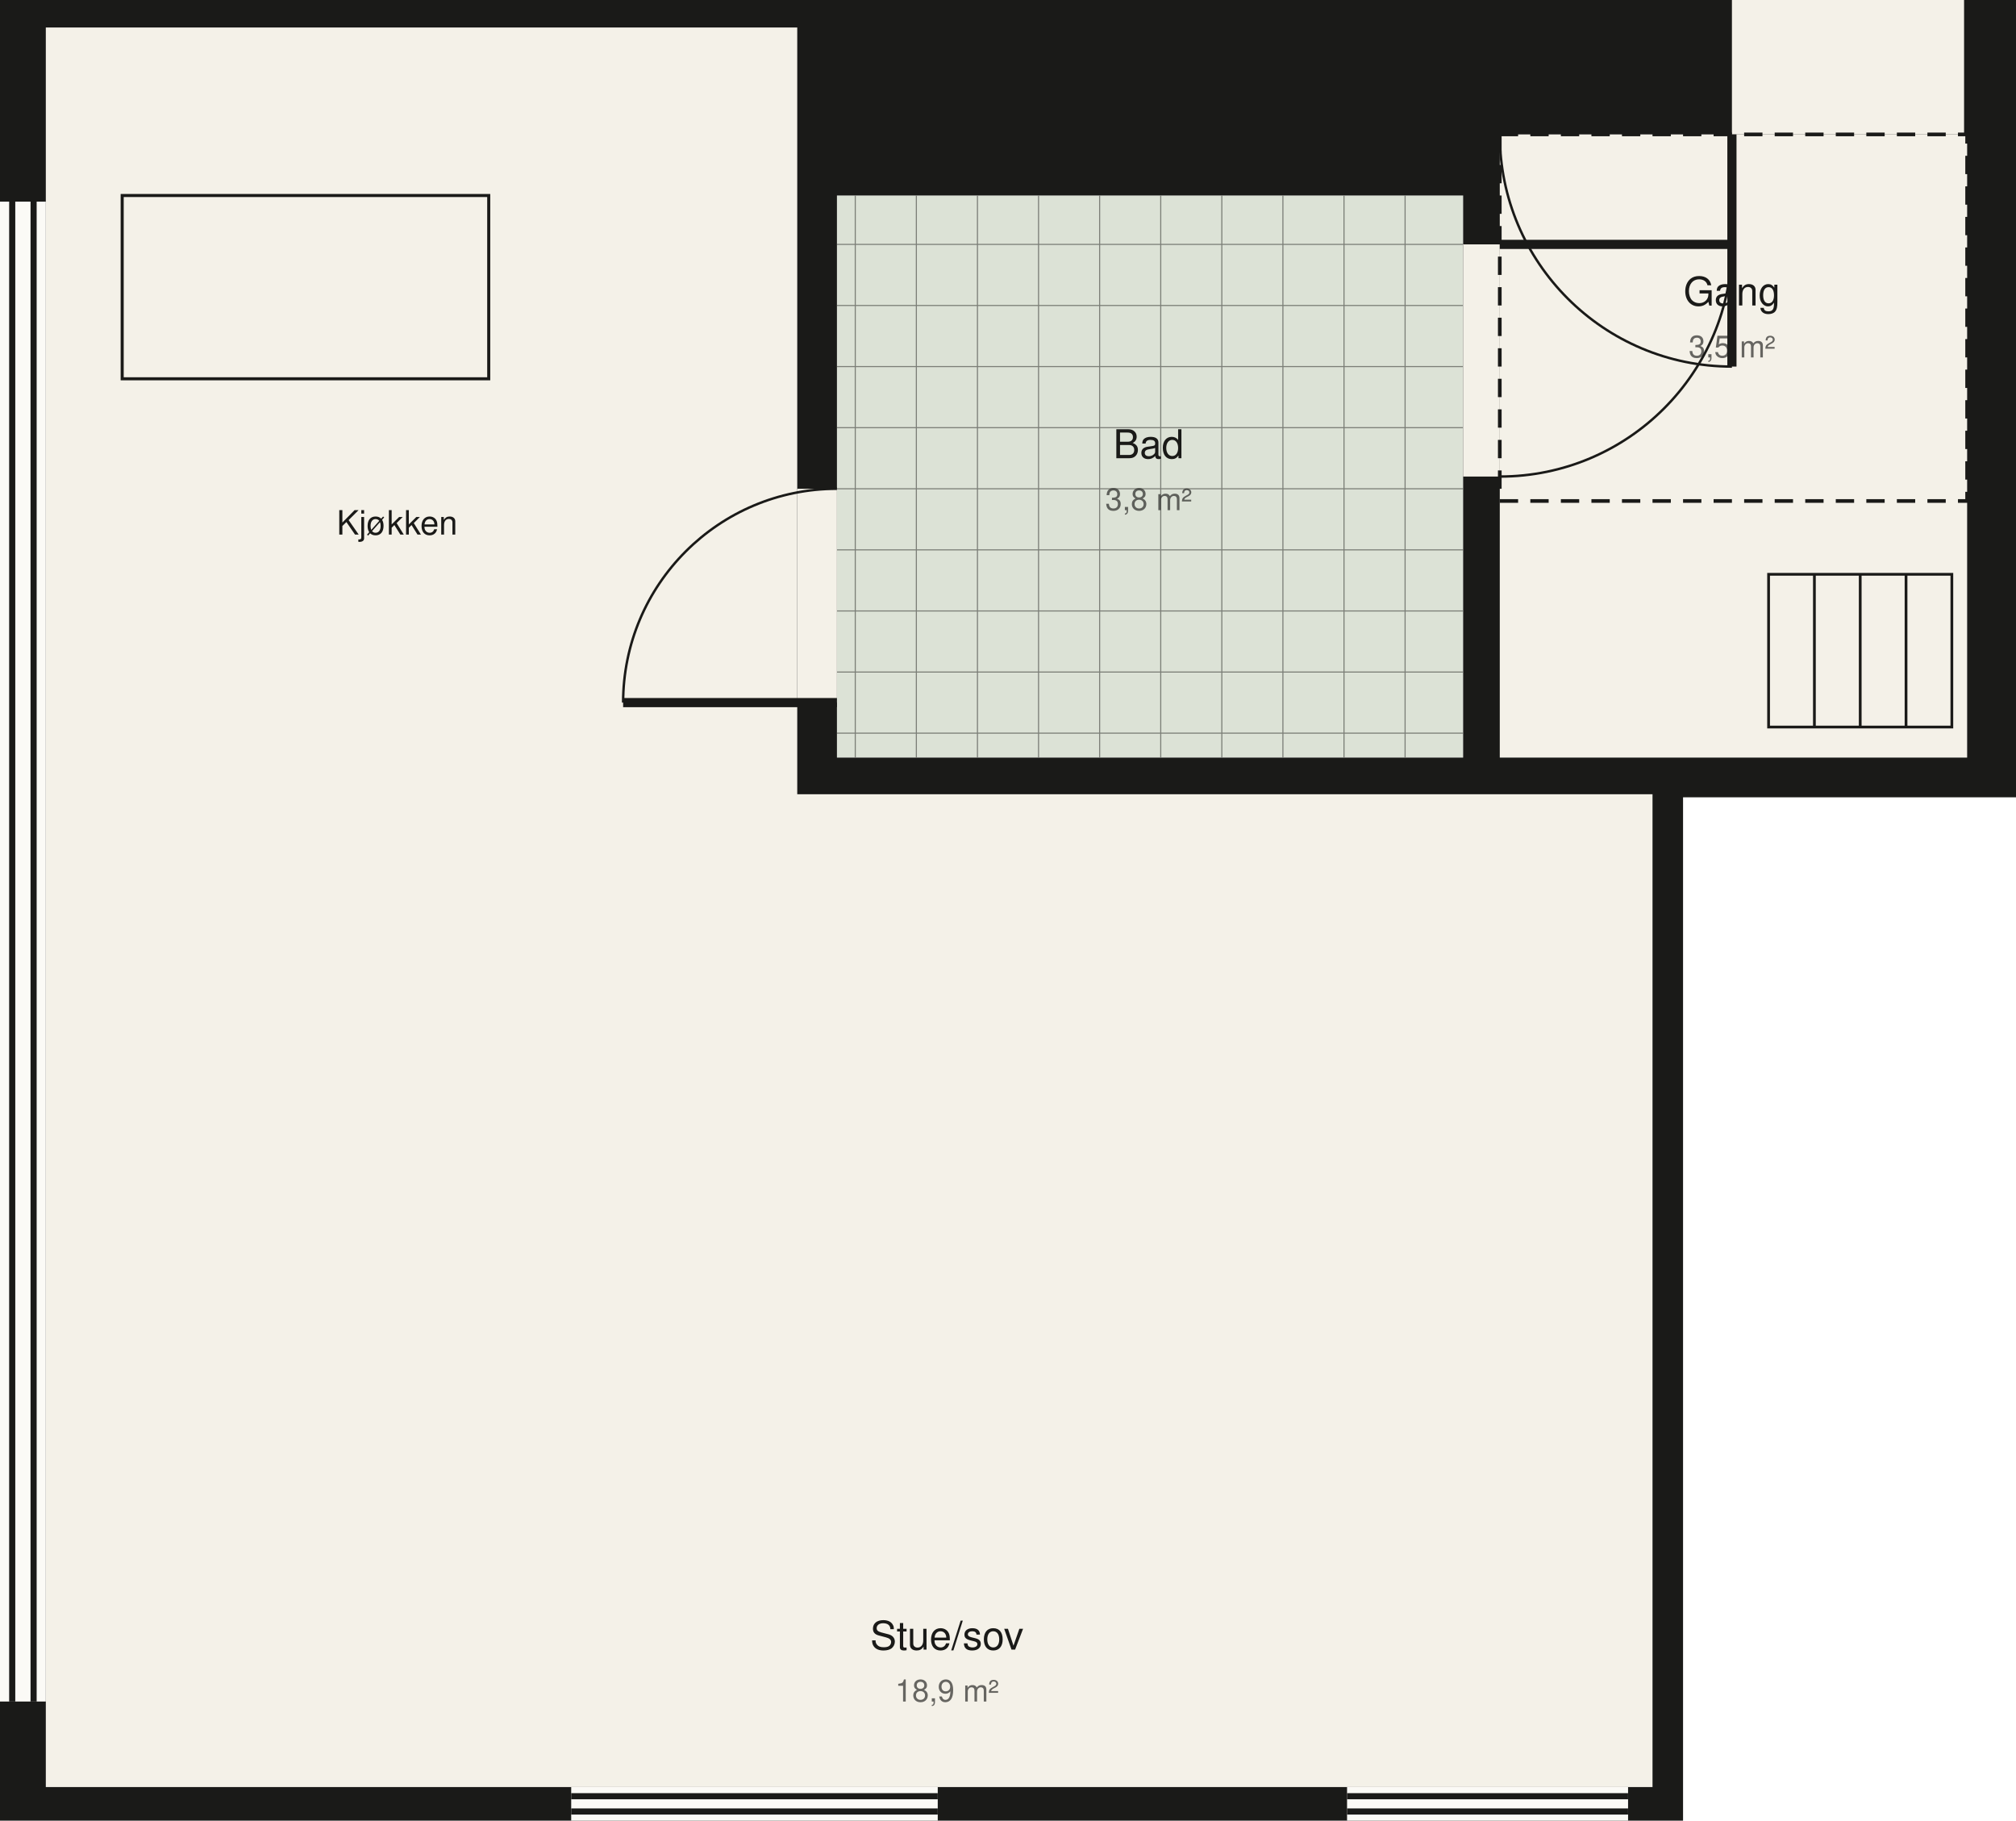
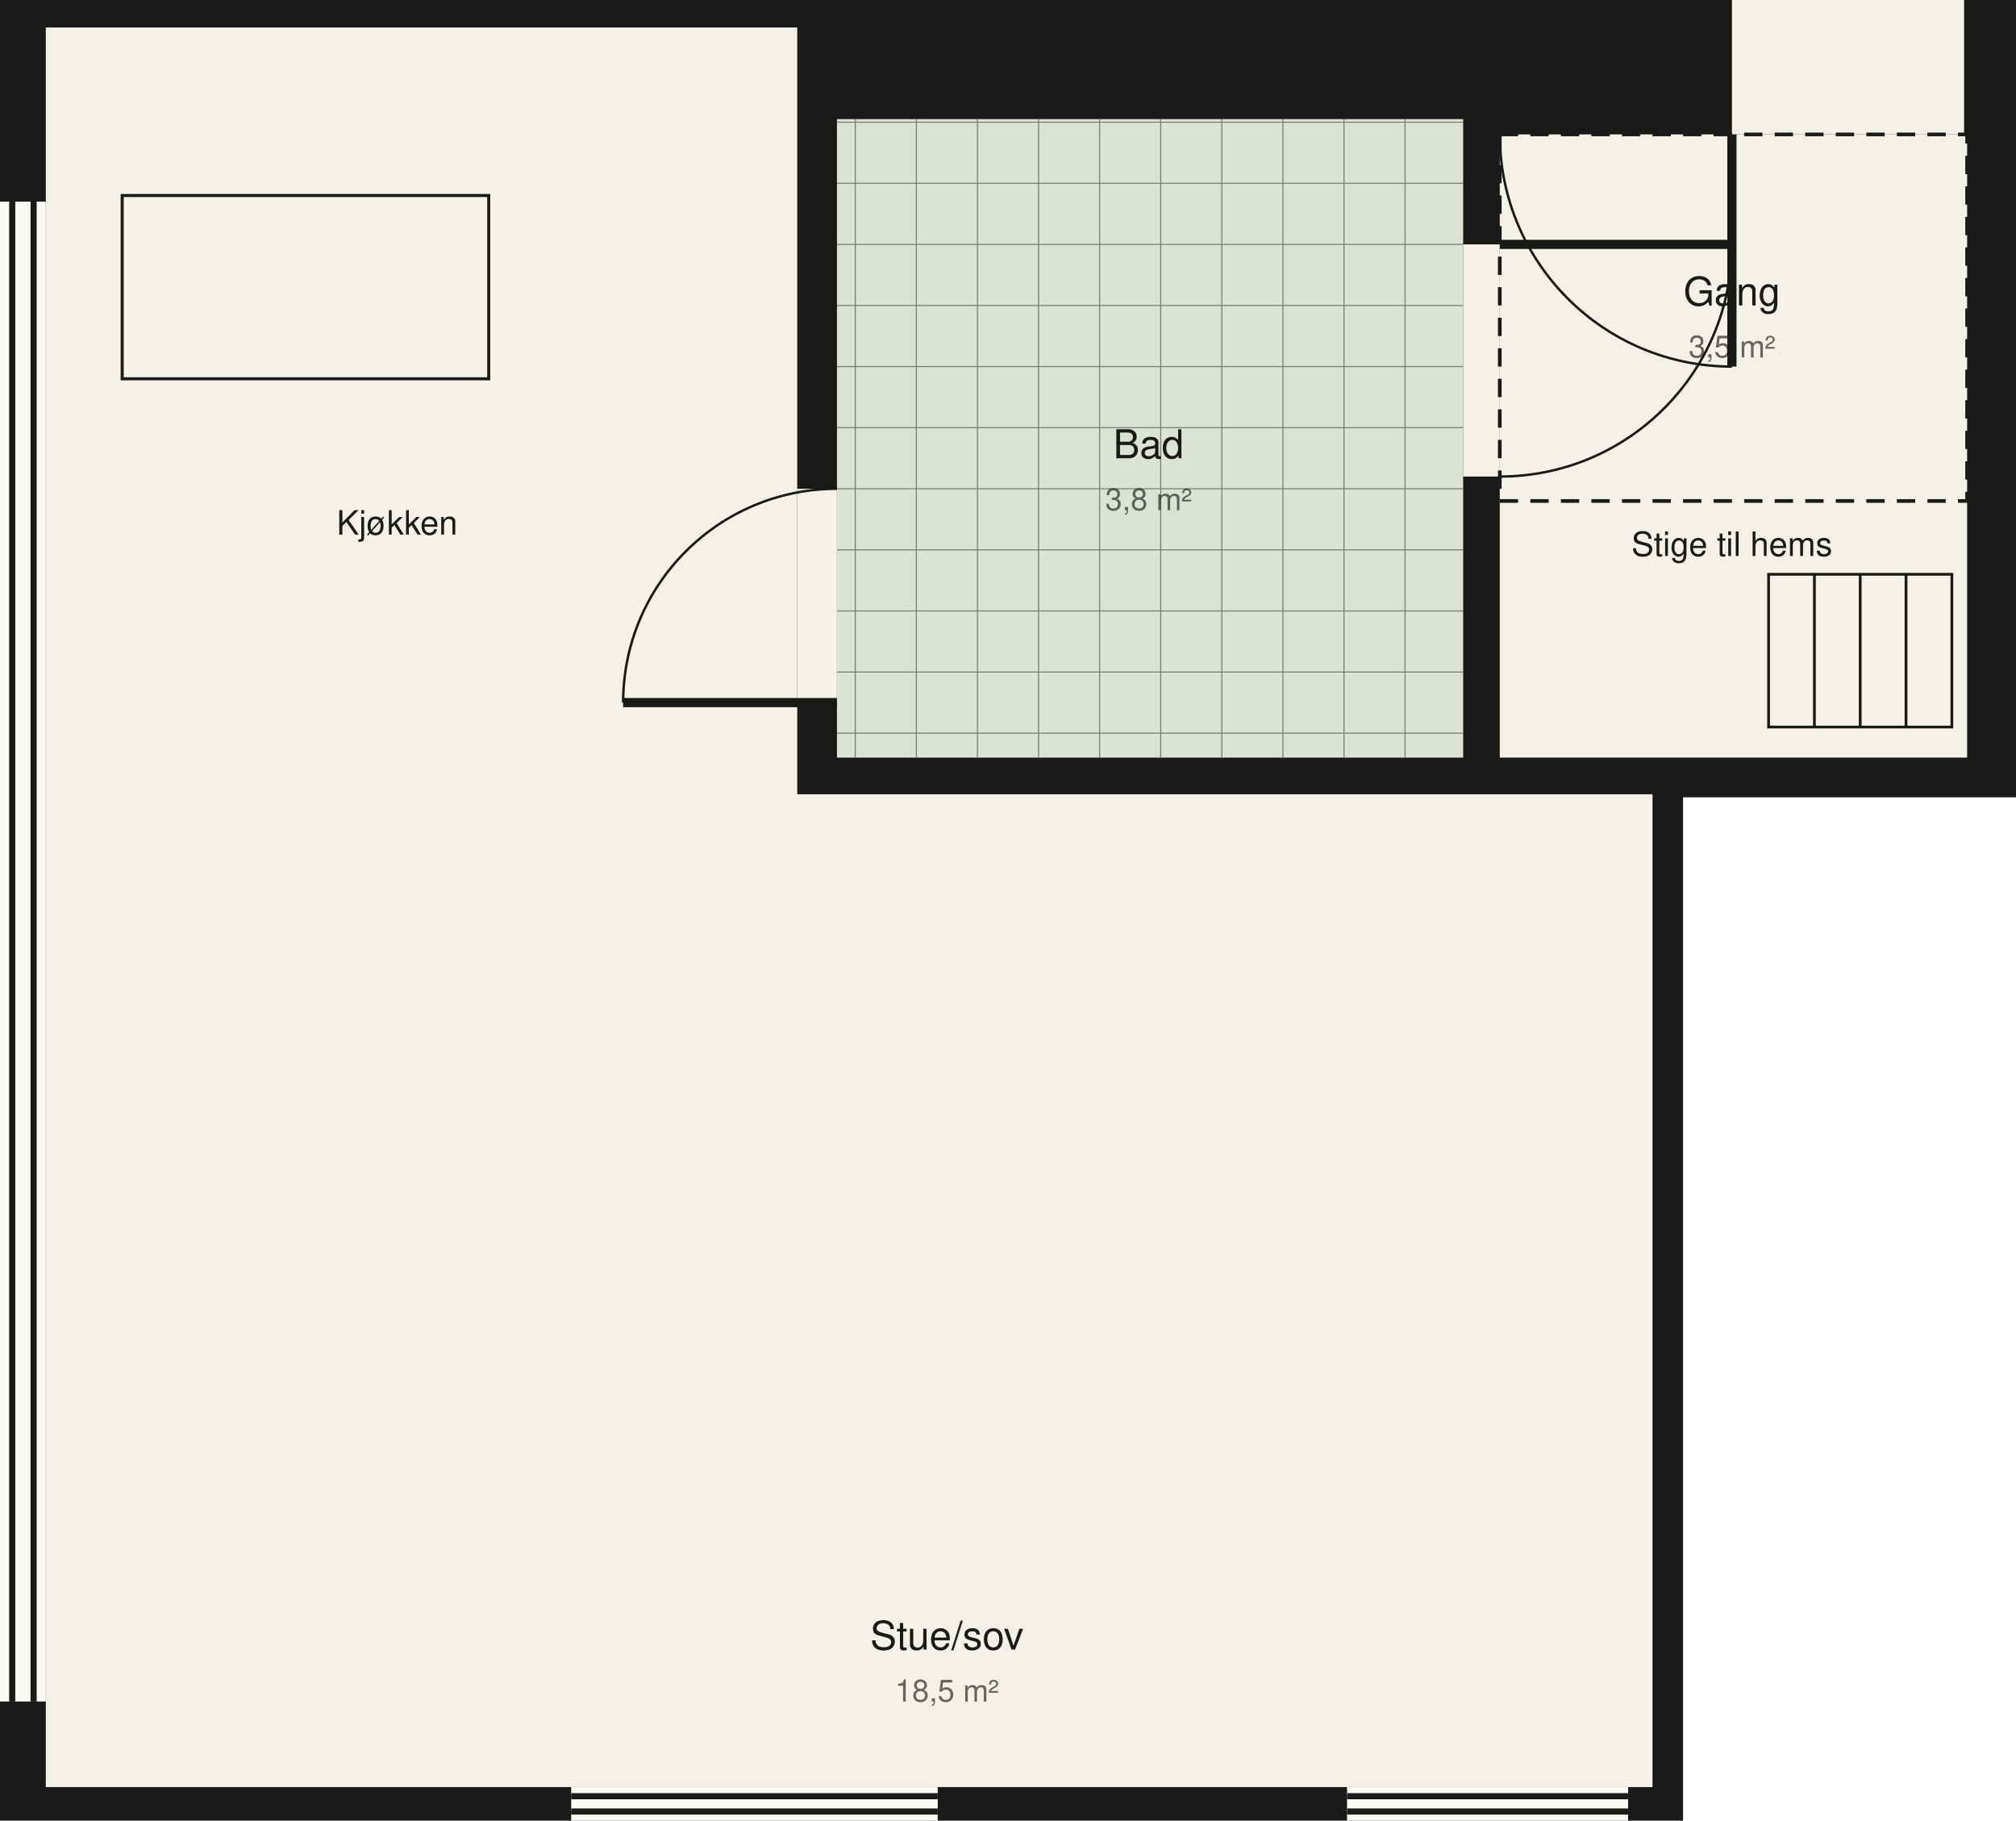
<svg xmlns="http://www.w3.org/2000/svg" viewBox="0 0 660 596">
  <polygon points="15,9 261,9 261,260 541,260 541,585 15,585" fill="#F4F1E8" />
-   <polygon points="274,64 479,64 479,248 274,248" fill="#DCE2D6" />
+   <polygon points="274,39 479,39 479,248 274,248" fill="#DCE2D6" />
  <polygon points="491,44 644,44 644,248 491,248" fill="#F4F1E8" />
  <clipPath id="bad1">
-     <polygon points="274,64 479,64 479,248 274,248" />
+     <polygon points="274,39 479,39 479,248 274,248" />
  </clipPath>
  <g clip-path="url(#bad1)" stroke="#1A1A18" stroke-width="0.35" opacity="0.5">
-     <line x1="280" y1="64" x2="280" y2="248" />
-     <line x1="300" y1="64" x2="300" y2="248" />
-     <line x1="320" y1="64" x2="320" y2="248" />
-     <line x1="340" y1="64" x2="340" y2="248" />
-     <line x1="360" y1="64" x2="360" y2="248" />
-     <line x1="380" y1="64" x2="380" y2="248" />
-     <line x1="400" y1="64" x2="400" y2="248" />
-     <line x1="420" y1="64" x2="420" y2="248" />
-     <line x1="440" y1="64" x2="440" y2="248" />
-     <line x1="460" y1="64" x2="460" y2="248" />
+     <line x1="280" y1="39" x2="280" y2="248" />
+     <line x1="300" y1="39" x2="300" y2="248" />
+     <line x1="320" y1="39" x2="320" y2="248" />
+     <line x1="340" y1="39" x2="340" y2="248" />
+     <line x1="360" y1="39" x2="360" y2="248" />
+     <line x1="380" y1="39" x2="380" y2="248" />
+     <line x1="400" y1="39" x2="400" y2="248" />
+     <line x1="420" y1="39" x2="420" y2="248" />
+     <line x1="440" y1="39" x2="440" y2="248" />
+     <line x1="460" y1="39" x2="460" y2="248" />
+     <line x1="274" y1="40" x2="479" y2="40" />
+     <line x1="274" y1="60" x2="479" y2="60" />
    <line x1="274" y1="80" x2="479" y2="80" />
    <line x1="274" y1="100" x2="479" y2="100" />
    <line x1="274" y1="120" x2="479" y2="120" />
    <line x1="274" y1="140" x2="479" y2="140" />
    <line x1="274" y1="160" x2="479" y2="160" />
    <line x1="274" y1="180" x2="479" y2="180" />
    <line x1="274" y1="200" x2="479" y2="200" />
    <line x1="274" y1="220" x2="479" y2="220" />
    <line x1="274" y1="240" x2="479" y2="240" />
  </g>
-   <path d="M 0 0 L 660 0 L 660 261 L 551 261 L 551 596 L 0 596 Z M 15 9 L 261 9 L 261 260 L 541 260 L 541 585 L 15 585 Z M 274 64 L 479 64 L 479 248 L 274 248 Z M 491 44 L 644 44 L 644 248 L 491 248 Z" fill="#1A1A18" fill-rule="evenodd" />
+   <path d="M 0 0 L 660 0 L 660 261 L 551 261 L 551 596 L 0 596 Z M 15 9 L 261 9 L 261 260 L 541 260 L 541 585 L 15 585 Z M 274 39 L 479 39 L 479 248 L 274 248 Z M 491 44 L 644 44 L 644 248 L 491 248 Z" fill="#1A1A18" fill-rule="evenodd" />
  <rect x="567" y="0" width="76" height="44" fill="#F4F1E8" />
  <line x1="567" y1="44" x2="567" y2="120" stroke="#1A1A18" stroke-width="3" />
  <path d="M 567 120 A 76 76 0 0 1 491 44" fill="none" stroke="#1A1A18" stroke-width="0.8" />
  <rect x="479" y="80" width="12" height="76" fill="#F4F1E8" />
  <line x1="491" y1="80" x2="567" y2="80" stroke="#1A1A18" stroke-width="3" />
  <path d="M 567 80 A 76 76 0 0 1 491 156" fill="none" stroke="#1A1A18" stroke-width="0.8" />
  <rect x="261" y="160" width="13" height="70" fill="#F4F1E8" />
  <line x1="274" y1="230" x2="204" y2="230" stroke="#1A1A18" stroke-width="3" />
  <path d="M 204 230 A 70 70 0 0 1 274 160" fill="none" stroke="#1A1A18" stroke-width="0.8" />
  <rect x="187" y="585" width="120" height="11" fill="#FBFAF6" />
  <line x1="187" y1="588" x2="307" y2="588" stroke="#1A1A18" stroke-width="2" />
  <line x1="187" y1="593" x2="307" y2="593" stroke="#1A1A18" stroke-width="2" />
  <rect x="441" y="585" width="92" height="11" fill="#FBFAF6" />
  <line x1="441" y1="588" x2="533" y2="588" stroke="#1A1A18" stroke-width="2" />
  <line x1="441" y1="593" x2="533" y2="593" stroke="#1A1A18" stroke-width="2" />
  <rect x="0" y="66" width="15" height="491" fill="#FBFAF6" />
  <line x1="4" y1="66" x2="4" y2="557" stroke="#1A1A18" stroke-width="2" />
  <line x1="11" y1="66" x2="11" y2="557" stroke="#1A1A18" stroke-width="2" />
  <use href="#wc" transform="translate(290 68)" />
  <use href="#servant" transform="translate(368 64)" />
+   <use href="#dusj" transform="translate(274 158)" />
  <use href="#komfyr" transform="translate(40 64)" />
  <use href="#kvask" transform="translate(100 64)" />
  <use href="#sofa" transform="translate(456 340) rotate(90)" />
  <use href="#rundbord90" transform="translate(330 385)" />
  <use href="#lenestol" transform="translate(70 480) rotate(45)" />
  <use href="#lenestol" transform="translate(60 265)" />
  <use href="#lenestol" transform="translate(148 265)" />
  <use href="#bord2" transform="translate(155 355)" />
  <use href="#stol" transform="translate(200 302)" />
  <use href="#stol" transform="translate(200 478)" />
  <use href="#stol" transform="translate(103 380)" />
  <use href="#stol" transform="translate(283 380)" />
  <rect x="40" y="64" width="120" height="60" fill="none" stroke="#1A1A18" stroke-width="1" />
  <rect x="579" y="188" width="60" height="50" fill="none" stroke="#1A1A18" stroke-width="0.9" />
  <line x1="594" y1="188" x2="594" y2="238" stroke="#1A1A18" stroke-width="0.9" />
  <line x1="609" y1="188" x2="609" y2="238" stroke="#1A1A18" stroke-width="0.9" />
  <line x1="624" y1="188" x2="624" y2="238" stroke="#1A1A18" stroke-width="0.9" />
+   <text x="567" y="182" font-family="Helvetica" font-size="11" fill="#1A1A18" text-anchor="middle">Stige til hems</text>
  <polygon points="491,44 644,44 644,164 491,164" fill="none" stroke="#1A1A18" stroke-width="1.2" stroke-dasharray="6 4" />
  <text x="130" y="175" font-family="Helvetica" font-size="11" fill="#1A1A18" text-anchor="middle">Kjøkken</text>
  <g font-family="Helvetica" fill="#1A1A18" text-anchor="middle">
    <text x="310" y="540" font-size="13">Stue/sov</text>
-     <text x="310" y="557" font-size="10" opacity="0.65">18,9 m²</text>
+     <text x="310" y="557" font-size="10" opacity="0.65">18,5 m²</text>
  </g>
  <g font-family="Helvetica" fill="#1A1A18" text-anchor="middle">
    <text x="376" y="150" font-size="13">Bad</text>
    <text x="376" y="167" font-size="10" opacity="0.65">3,8 m²</text>
  </g>
  <g font-family="Helvetica" fill="#1A1A18" text-anchor="middle">
    <text x="567" y="100" font-size="13">Gang</text>
    <text x="567" y="117" font-size="10" opacity="0.65">3,5 m²</text>
  </g>
</svg>
